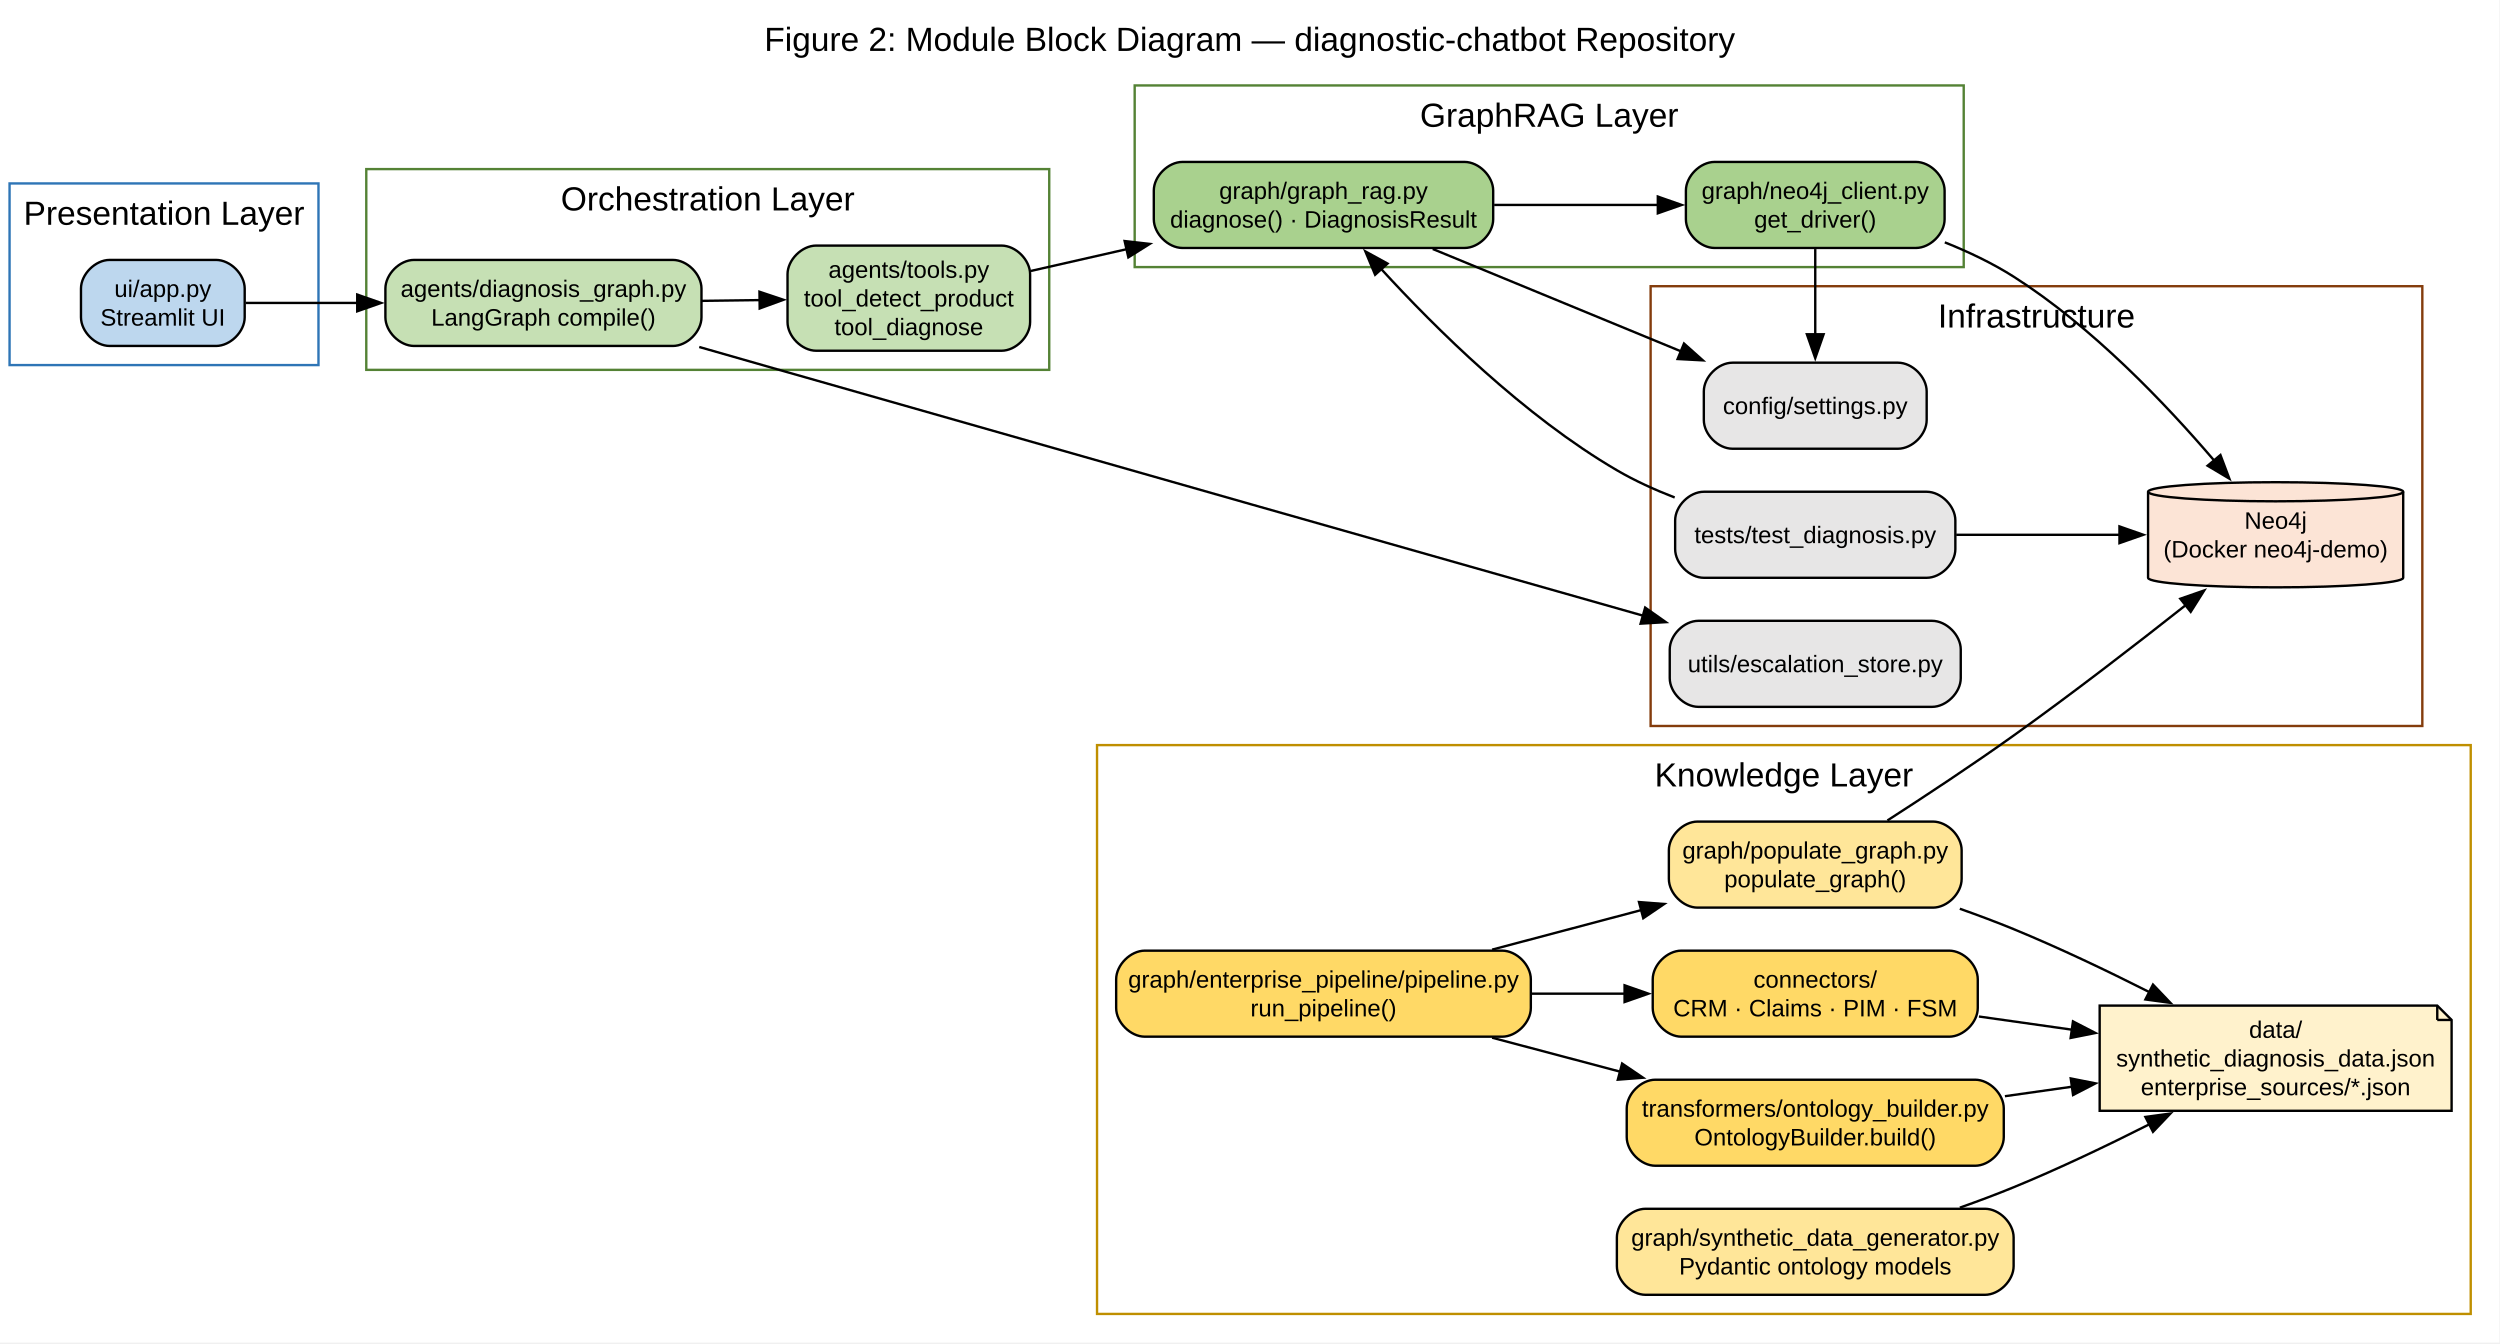
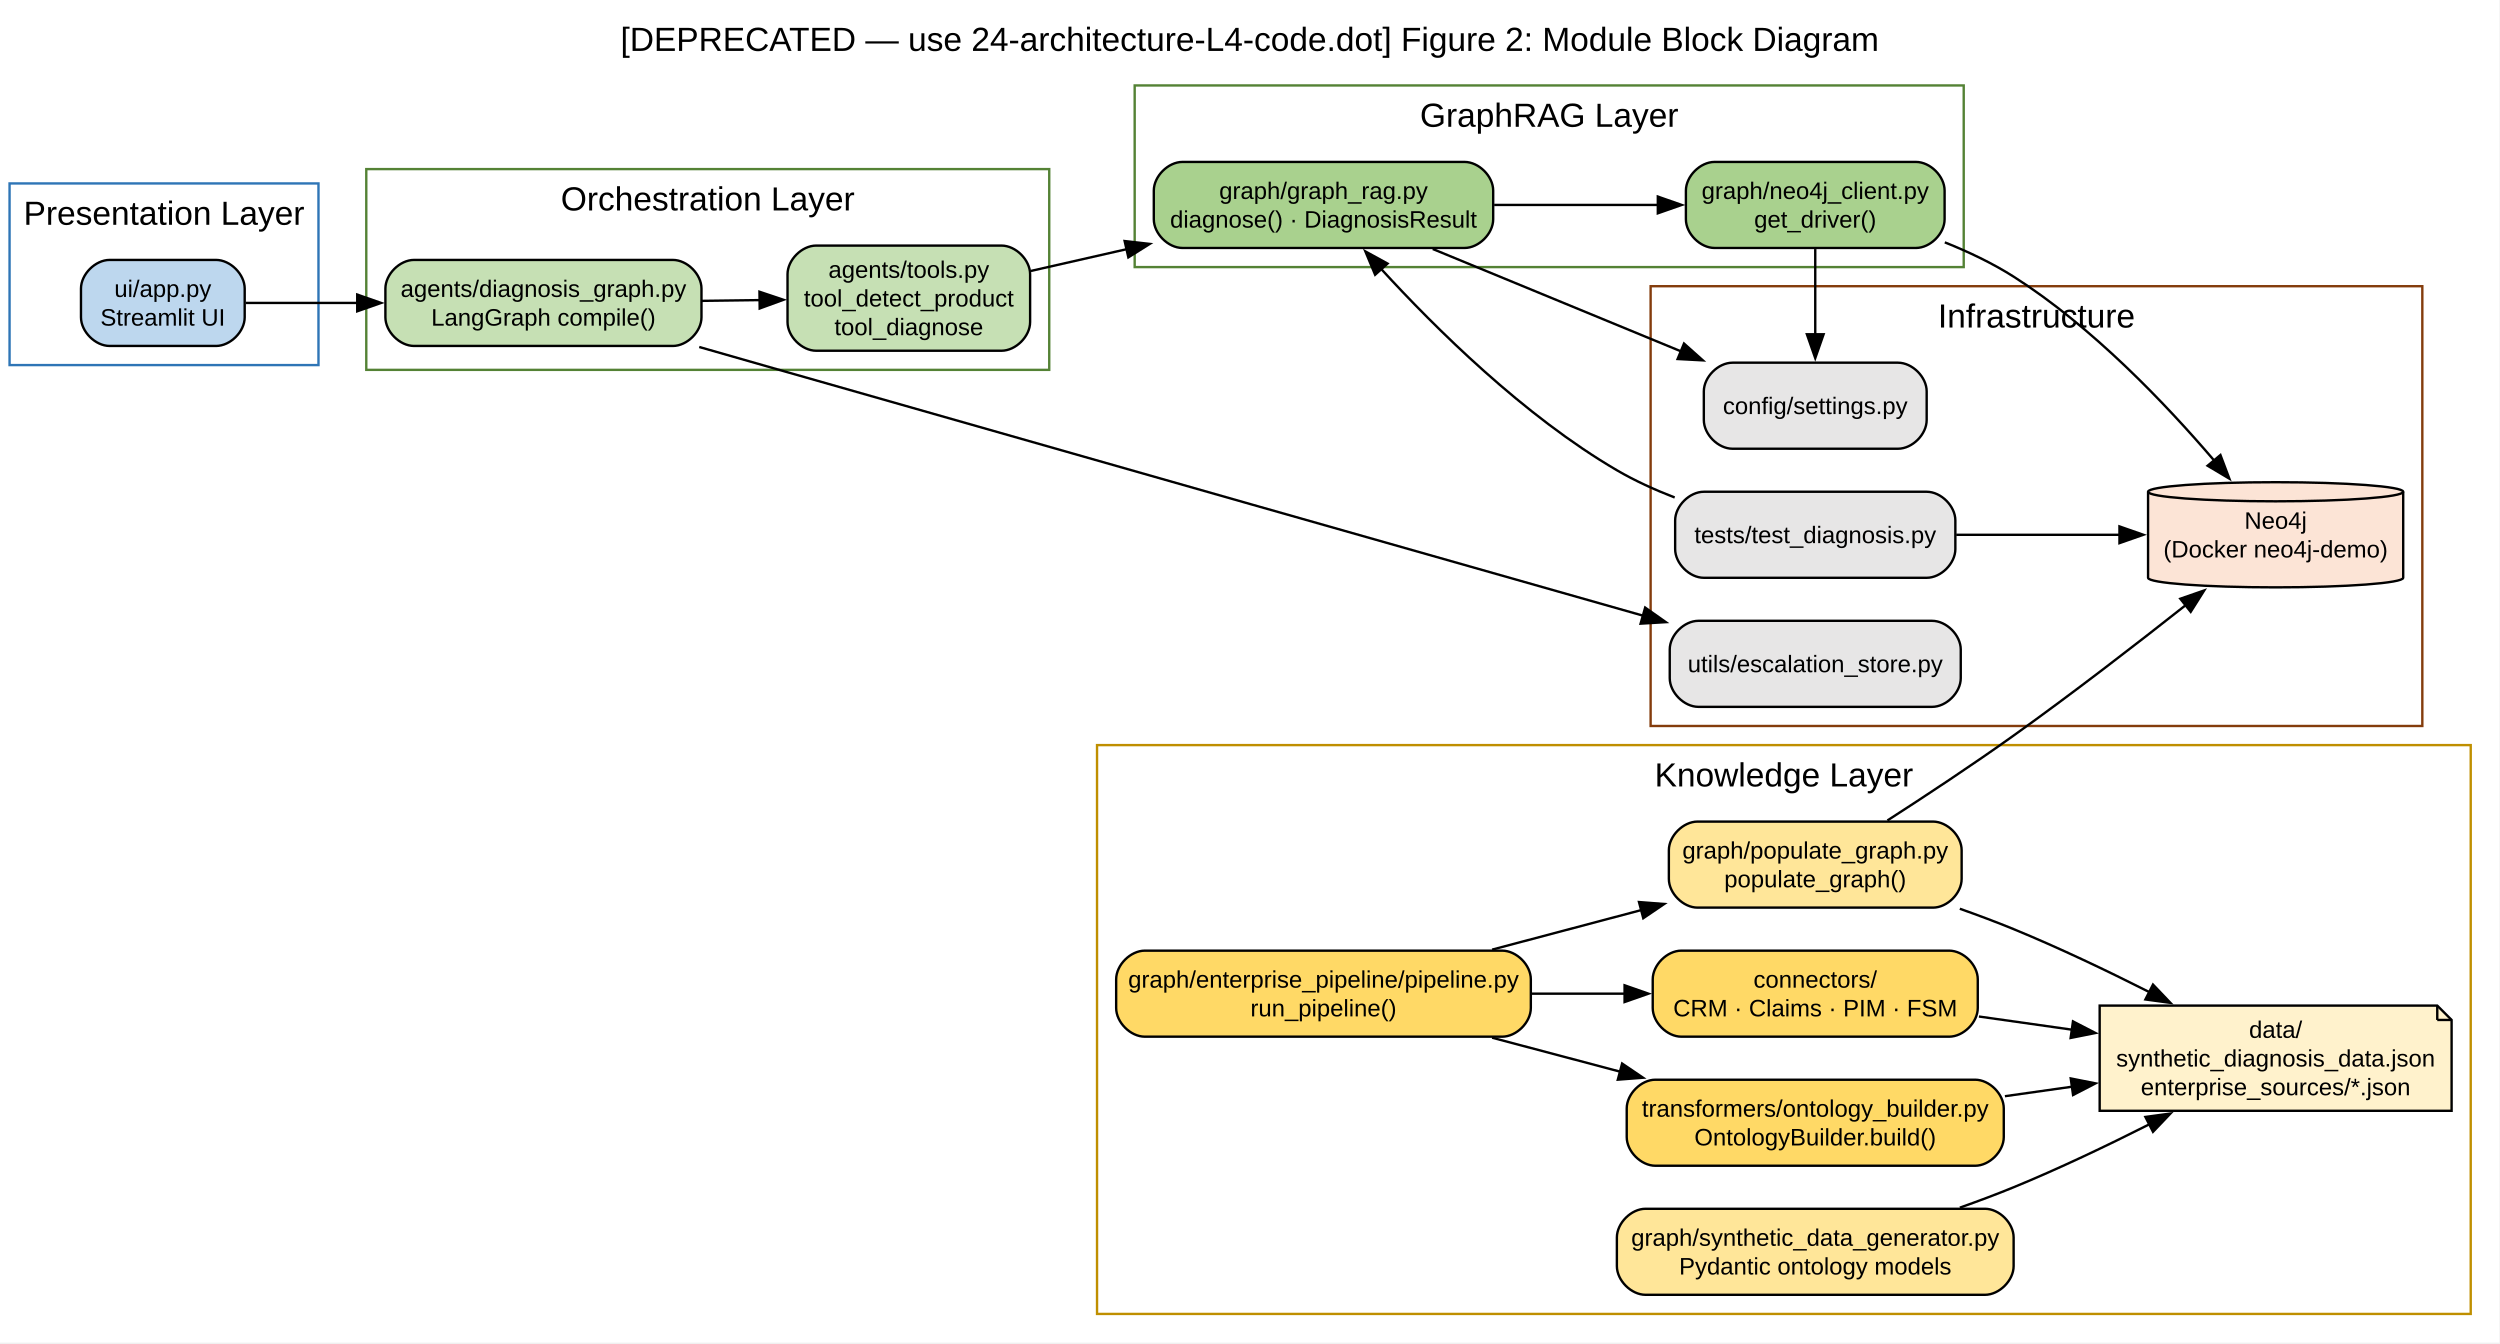
<svg xmlns="http://www.w3.org/2000/svg" width="1046pt" height="562pt" viewBox="0.00 0.00 1046.00 562.00">
  <g id="graph0" class="graph" transform="scale(1 1) rotate(0) translate(4 557.75)">
    <polygon fill="white" stroke="none" points="-4,4 -4,-557.75 1041.75,-557.75 1041.75,4 -4,4" />
-     <text xml:space="preserve" text-anchor="middle" x="518.88" y="-536.45" font-family="Arial" font-size="14.00">Figure 2: Module Block Diagram — diagnostic-chatbot Repository</text>
+     <text xml:space="preserve" text-anchor="middle" x="518.88" y="-536.45" font-family="Arial" font-size="14.00">[DEPRECATED — use 24-architecture-L4-code.dot] Figure 2: Module Block Diagram</text>
    <g id="clust1" class="cluster">
      <polygon fill="white" stroke="#2e75b6" points="0,-405 0,-481 129.25,-481 129.25,-405 0,-405" />
      <text xml:space="preserve" text-anchor="middle" x="64.62" y="-463.7" font-family="Arial" font-size="14.00">Presentation Layer</text>
    </g>
    <g id="clust2" class="cluster">
      <polygon fill="white" stroke="#548235" points="149.25,-403 149.25,-487 435,-487 435,-403 149.25,-403" />
      <text xml:space="preserve" text-anchor="middle" x="292.12" y="-469.7" font-family="Arial" font-size="14.00">Orchestration Layer</text>
    </g>
    <g id="clust3" class="cluster">
      <polygon fill="white" stroke="#548235" points="470.75,-446 470.75,-522 817.62,-522 817.62,-446 470.75,-446" />
      <text xml:space="preserve" text-anchor="middle" x="644.19" y="-504.7" font-family="Arial" font-size="14.00">GraphRAG Layer</text>
    </g>
    <g id="clust4" class="cluster">
      <polygon fill="white" stroke="#bf8f00" points="455,-8 455,-246 1029.75,-246 1029.75,-8 455,-8" />
      <text xml:space="preserve" text-anchor="middle" x="742.38" y="-228.7" font-family="Arial" font-size="14.00">Knowledge Layer</text>
    </g>
    <g id="clust5" class="cluster">
      <polygon fill="white" stroke="#843c0c" points="686.62,-254 686.62,-438 1009.5,-438 1009.5,-254 686.62,-254" />
      <text xml:space="preserve" text-anchor="middle" x="848.06" y="-420.7" font-family="Arial" font-size="14.00">Infrastructure</text>
    </g>
    <g id="node1" class="node">
      <path fill="#bdd7ee" stroke="black" d="M86.38,-449C86.38,-449 41.88,-449 41.88,-449 35.88,-449 29.88,-443 29.88,-437 29.88,-437 29.88,-425 29.88,-425 29.88,-419 35.88,-413 41.88,-413 41.88,-413 86.38,-413 86.38,-413 92.38,-413 98.38,-419 98.38,-425 98.38,-425 98.38,-437 98.38,-437 98.38,-443 92.38,-449 86.38,-449" />
      <text xml:space="preserve" text-anchor="middle" x="64.12" y="-433.5" font-family="Arial" font-size="10.00">ui/app.py</text>
      <text xml:space="preserve" text-anchor="middle" x="64.12" y="-421.5" font-family="Arial" font-size="10.00">Streamlit UI</text>
    </g>
    <g id="node2" class="node">
      <path fill="#c6e0b4" stroke="black" d="M277.5,-449C277.5,-449 169.25,-449 169.25,-449 163.25,-449 157.25,-443 157.25,-437 157.25,-437 157.25,-425 157.25,-425 157.25,-419 163.25,-413 169.25,-413 169.25,-413 277.5,-413 277.5,-413 283.5,-413 289.5,-419 289.5,-425 289.5,-425 289.5,-437 289.5,-437 289.5,-443 283.5,-449 277.5,-449" />
      <text xml:space="preserve" text-anchor="middle" x="223.38" y="-433.5" font-family="Arial" font-size="10.00">agents/diagnosis_graph.py</text>
      <text xml:space="preserve" text-anchor="middle" x="223.38" y="-421.5" font-family="Arial" font-size="10.00">LangGraph compile()</text>
    </g>
    <g id="edge1" class="edge">
      <path fill="none" stroke="black" d="M98.86,-431C112.64,-431 129.2,-431 145.64,-431" />
      <polygon fill="black" stroke="black" points="145.46,-434.5 155.46,-431 145.46,-427.5 145.46,-434.5" />
    </g>
    <g id="node3" class="node">
      <path fill="#c6e0b4" stroke="black" d="M415,-455C415,-455 337.5,-455 337.5,-455 331.5,-455 325.5,-449 325.5,-443 325.5,-443 325.5,-423 325.5,-423 325.5,-417 331.5,-411 337.5,-411 337.5,-411 415,-411 415,-411 421,-411 427,-417 427,-423 427,-423 427,-443 427,-443 427,-449 421,-455 415,-455" />
      <text xml:space="preserve" text-anchor="middle" x="376.25" y="-441.5" font-family="Arial" font-size="10.00">agents/tools.py</text>
      <text xml:space="preserve" text-anchor="middle" x="376.25" y="-429.5" font-family="Arial" font-size="10.00">tool_detect_product</text>
      <text xml:space="preserve" text-anchor="middle" x="376.25" y="-417.5" font-family="Arial" font-size="10.00">tool_diagnose</text>
    </g>
    <g id="edge2" class="edge">
      <path fill="none" stroke="black" d="M289.67,-431.87C297.7,-431.97 305.88,-432.08 313.85,-432.19" />
      <polygon fill="black" stroke="black" points="313.76,-435.69 323.81,-432.32 313.85,-428.69 313.76,-435.69" />
    </g>
    <g id="node14" class="node">
      <path fill="#e7e6e6" stroke="black" d="M804.38,-298C804.38,-298 706.62,-298 706.62,-298 700.62,-298 694.62,-292 694.62,-286 694.62,-286 694.62,-274 694.62,-274 694.62,-268 700.62,-262 706.62,-262 706.62,-262 804.38,-262 804.38,-262 810.38,-262 816.38,-268 816.38,-274 816.38,-274 816.38,-286 816.38,-286 816.38,-292 810.38,-298 804.38,-298" />
      <text xml:space="preserve" text-anchor="middle" x="755.5" y="-276.5" font-family="Arial" font-size="10.00">utils/escalation_store.py</text>
    </g>
    <g id="edge14" class="edge">
      <path fill="none" stroke="black" d="M288.56,-412.57C300.82,-409.06 313.56,-405.41 325.5,-402 451.57,-366 598.56,-324.25 683.63,-300.1" />
      <polygon fill="black" stroke="black" points="684.33,-303.54 693,-297.44 682.42,-296.81 684.33,-303.54" />
    </g>
    <g id="node4" class="node">
      <path fill="#a9d18e" stroke="black" d="M608.75,-490C608.75,-490 490.75,-490 490.75,-490 484.75,-490 478.75,-484 478.75,-478 478.75,-478 478.75,-466 478.75,-466 478.75,-460 484.75,-454 490.75,-454 490.75,-454 608.75,-454 608.75,-454 614.75,-454 620.75,-460 620.75,-466 620.75,-466 620.75,-478 620.75,-478 620.75,-484 614.75,-490 608.75,-490" />
      <text xml:space="preserve" text-anchor="middle" x="549.75" y="-474.5" font-family="Arial" font-size="10.00">graph/graph_rag.py</text>
      <text xml:space="preserve" text-anchor="middle" x="549.75" y="-462.5" font-family="Arial" font-size="10.00">diagnose() · DiagnosisResult</text>
    </g>
    <g id="edge3" class="edge">
      <path fill="none" stroke="black" d="M427.32,-444.39C439.95,-447.26 453.85,-450.42 467.59,-453.54" />
      <polygon fill="black" stroke="black" points="466.54,-456.9 477.07,-455.7 468.1,-450.07 466.54,-456.9" />
    </g>
    <g id="node5" class="node">
      <path fill="#a9d18e" stroke="black" d="M797.62,-490C797.62,-490 713.38,-490 713.38,-490 707.38,-490 701.38,-484 701.38,-478 701.38,-478 701.38,-466 701.38,-466 701.38,-460 707.38,-454 713.38,-454 713.38,-454 797.62,-454 797.62,-454 803.62,-454 809.62,-460 809.62,-466 809.62,-466 809.62,-478 809.62,-478 809.62,-484 803.62,-490 797.62,-490" />
      <text xml:space="preserve" text-anchor="middle" x="755.5" y="-474.5" font-family="Arial" font-size="10.00">graph/neo4j_client.py</text>
      <text xml:space="preserve" text-anchor="middle" x="755.5" y="-462.5" font-family="Arial" font-size="10.00">get_driver()</text>
    </g>
    <g id="edge4" class="edge">
      <path fill="none" stroke="black" d="M621.15,-472C643.38,-472 667.83,-472 689.66,-472" />
      <polygon fill="black" stroke="black" points="689.63,-475.5 699.63,-472 689.63,-468.5 689.63,-475.5" />
    </g>
    <g id="node13" class="node">
      <path fill="#e7e6e6" stroke="black" d="M790.12,-406C790.12,-406 720.88,-406 720.88,-406 714.88,-406 708.88,-400 708.88,-394 708.88,-394 708.88,-382 708.88,-382 708.88,-376 714.88,-370 720.88,-370 720.88,-370 790.12,-370 790.12,-370 796.12,-370 802.12,-376 802.12,-382 802.12,-382 802.12,-394 802.12,-394 802.12,-400 796.12,-406 790.12,-406" />
      <text xml:space="preserve" text-anchor="middle" x="755.5" y="-384.5" font-family="Arial" font-size="10.00">config/settings.py</text>
    </g>
    <g id="edge15" class="edge">
      <path fill="none" stroke="black" d="M595.46,-453.57C626.12,-440.93 666.98,-424.08 699.61,-410.63" />
      <polygon fill="black" stroke="black" points="700.58,-414.02 708.49,-406.97 697.91,-407.54 700.58,-414.02" />
    </g>
    <g id="node12" class="node">
      <path fill="#fce4d6" stroke="black" d="M1001.5,-352C1001.5,-354.21 977.58,-356 948.12,-356 918.67,-356 894.75,-354.21 894.75,-352 894.75,-352 894.75,-316 894.75,-316 894.75,-313.79 918.67,-312 948.12,-312 977.58,-312 1001.5,-313.79 1001.5,-316 1001.5,-316 1001.5,-352 1001.5,-352" />
      <path fill="none" stroke="black" d="M1001.5,-352C1001.5,-349.79 977.58,-348 948.12,-348 918.67,-348 894.75,-349.79 894.75,-352" />
      <text xml:space="preserve" text-anchor="middle" x="948.12" y="-336.5" font-family="Arial" font-size="10.00">Neo4j</text>
      <text xml:space="preserve" text-anchor="middle" x="948.12" y="-324.5" font-family="Arial" font-size="10.00">(Docker neo4j-demo)</text>
    </g>
    <g id="edge5" class="edge">
      <path fill="none" stroke="black" d="M809.71,-456.35C819.65,-452.38 829.67,-447.61 838.5,-442 871.33,-421.11 902.11,-388.83 922.47,-364.99" />
      <polygon fill="black" stroke="black" points="925.03,-367.38 928.77,-357.47 919.66,-362.89 925.03,-367.38" />
    </g>
    <g id="edge16" class="edge">
      <path fill="none" stroke="black" d="M755.5,-453.54C755.5,-441.63 755.5,-429.71 755.5,-417.8" />
      <polygon fill="black" stroke="black" points="759,-417.89 755.5,-407.89 752,-417.89 759,-417.89" />
    </g>
    <g id="node6" class="node">
      <path fill="#ffe699" stroke="black" d="M804.75,-214C804.75,-214 706.25,-214 706.25,-214 700.25,-214 694.25,-208 694.25,-202 694.25,-202 694.25,-190 694.25,-190 694.25,-184 700.25,-178 706.25,-178 706.25,-178 804.75,-178 804.75,-178 810.75,-178 816.75,-184 816.75,-190 816.75,-190 816.75,-202 816.75,-202 816.75,-208 810.75,-214 804.75,-214" />
      <text xml:space="preserve" text-anchor="middle" x="755.5" y="-198.5" font-family="Arial" font-size="10.00">graph/populate_graph.py</text>
      <text xml:space="preserve" text-anchor="middle" x="755.5" y="-186.5" font-family="Arial" font-size="10.00">populate_graph()</text>
    </g>
    <g id="node11" class="node">
      <polygon fill="#fff2cc" stroke="black" points="1015.75,-137 874.5,-137 874.5,-93 1021.75,-93 1021.75,-131 1015.75,-137" />
      <polyline fill="none" stroke="black" points="1015.75,-137 1015.75,-131" />
      <polyline fill="none" stroke="black" points="1021.75,-131 1015.75,-131" />
      <text xml:space="preserve" text-anchor="middle" x="948.12" y="-123.5" font-family="Arial" font-size="10.00">data/</text>
      <text xml:space="preserve" text-anchor="middle" x="948.12" y="-111.5" font-family="Arial" font-size="10.00">synthetic_diagnosis_data.json</text>
      <text xml:space="preserve" text-anchor="middle" x="948.12" y="-99.5" font-family="Arial" font-size="10.00">enterprise_sources/*.json</text>
    </g>
    <g id="edge13" class="edge">
      <path fill="none" stroke="black" d="M815.99,-177.53C823.63,-174.83 831.29,-171.96 838.5,-169 857.39,-161.24 877.56,-151.61 895.32,-142.64" />
      <polygon fill="black" stroke="black" points="896.81,-145.81 904.12,-138.15 893.63,-139.58 896.81,-145.81" />
    </g>
    <g id="edge12" class="edge">
      <path fill="none" stroke="black" d="M785.7,-214.47C801.52,-224.66 821.3,-237.71 838.5,-250 863,-267.5 889.77,-288.18 910.6,-304.64" />
      <polygon fill="black" stroke="black" points="908.24,-307.24 918.25,-310.71 912.59,-301.75 908.24,-307.24" />
    </g>
    <g id="node7" class="node">
      <path fill="#ffe699" stroke="black" d="M826.5,-52C826.5,-52 684.5,-52 684.5,-52 678.5,-52 672.5,-46 672.5,-40 672.5,-40 672.5,-28 672.5,-28 672.5,-22 678.5,-16 684.5,-16 684.5,-16 826.5,-16 826.5,-16 832.5,-16 838.5,-22 838.5,-28 838.5,-28 838.5,-40 838.5,-40 838.5,-46 832.5,-52 826.5,-52" />
      <text xml:space="preserve" text-anchor="middle" x="755.5" y="-36.5" font-family="Arial" font-size="10.00">graph/synthetic_data_generator.py</text>
      <text xml:space="preserve" text-anchor="middle" x="755.5" y="-24.5" font-family="Arial" font-size="10.00">Pydantic ontology models</text>
    </g>
    <g id="edge11" class="edge">
      <path fill="none" stroke="black" d="M815.99,-52.47C823.63,-55.17 831.29,-58.04 838.5,-61 857.39,-68.76 877.56,-78.39 895.32,-87.36" />
      <polygon fill="black" stroke="black" points="893.63,-90.42 904.12,-91.85 896.81,-84.19 893.63,-90.42" />
    </g>
    <g id="node8" class="node">
      <path fill="#ffd966" stroke="black" d="M624.5,-160C624.5,-160 475,-160 475,-160 469,-160 463,-154 463,-148 463,-148 463,-136 463,-136 463,-130 469,-124 475,-124 475,-124 624.5,-124 624.5,-124 630.5,-124 636.5,-130 636.5,-136 636.5,-136 636.5,-148 636.5,-148 636.5,-154 630.5,-160 624.5,-160" />
      <text xml:space="preserve" text-anchor="middle" x="549.75" y="-144.5" font-family="Arial" font-size="10.00">graph/enterprise_pipeline/pipeline.py</text>
      <text xml:space="preserve" text-anchor="middle" x="549.75" y="-132.5" font-family="Arial" font-size="10.00">run_pipeline()</text>
    </g>
    <g id="edge10" class="edge">
      <path fill="none" stroke="black" d="M620.3,-160.43C640.43,-165.77 662.45,-171.6 682.72,-176.98" />
      <polygon fill="black" stroke="black" points="681.75,-180.34 692.31,-179.52 683.54,-173.57 681.75,-180.34" />
    </g>
    <g id="node9" class="node">
      <path fill="#ffd966" stroke="black" d="M822.38,-106C822.38,-106 688.62,-106 688.62,-106 682.62,-106 676.62,-100 676.62,-94 676.62,-94 676.62,-82 676.62,-82 676.62,-76 682.62,-70 688.62,-70 688.62,-70 822.38,-70 822.38,-70 828.38,-70 834.38,-76 834.38,-82 834.38,-82 834.38,-94 834.38,-94 834.38,-100 828.38,-106 822.38,-106" />
      <text xml:space="preserve" text-anchor="middle" x="755.5" y="-90.5" font-family="Arial" font-size="10.00">transformers/ontology_builder.py</text>
      <text xml:space="preserve" text-anchor="middle" x="755.5" y="-78.5" font-family="Arial" font-size="10.00">OntologyBuilder.build()</text>
    </g>
    <g id="edge8" class="edge">
      <path fill="none" stroke="black" d="M620.3,-123.57C637.58,-118.99 656.24,-114.04 674,-109.33" />
      <polygon fill="black" stroke="black" points="674.69,-112.77 683.46,-106.83 672.89,-106.01 674.69,-112.77" />
    </g>
    <g id="node10" class="node">
      <path fill="#ffd966" stroke="black" d="M811.5,-160C811.5,-160 699.5,-160 699.5,-160 693.5,-160 687.5,-154 687.5,-148 687.5,-148 687.5,-136 687.5,-136 687.5,-130 693.5,-124 699.5,-124 699.5,-124 811.5,-124 811.5,-124 817.5,-124 823.5,-130 823.5,-136 823.5,-136 823.5,-148 823.5,-148 823.5,-154 817.5,-160 811.5,-160" />
      <text xml:space="preserve" text-anchor="middle" x="755.5" y="-144.5" font-family="Arial" font-size="10.00">connectors/</text>
      <text xml:space="preserve" text-anchor="middle" x="755.5" y="-132.5" font-family="Arial" font-size="10.00">CRM · Claims · PIM · FSM</text>
    </g>
    <g id="edge6" class="edge">
      <path fill="none" stroke="black" d="M636.86,-142C649.88,-142 663.26,-142 676.1,-142" />
      <polygon fill="black" stroke="black" points="675.72,-145.5 685.72,-142 675.72,-138.5 675.72,-145.5" />
    </g>
    <g id="edge9" class="edge">
      <path fill="none" stroke="black" d="M834.86,-99.1C844.13,-100.41 853.62,-101.76 862.97,-103.08" />
      <polygon fill="black" stroke="black" points="862.39,-106.53 872.78,-104.47 863.37,-99.6 862.39,-106.53" />
    </g>
    <g id="edge7" class="edge">
      <path fill="none" stroke="black" d="M823.98,-132.44C836.57,-130.66 849.87,-128.78 862.89,-126.93" />
      <polygon fill="black" stroke="black" points="863.33,-130.4 872.74,-125.54 862.35,-123.47 863.33,-130.4" />
    </g>
    <g id="node15" class="node">
      <path fill="#e7e6e6" stroke="black" d="M802.12,-352C802.12,-352 708.88,-352 708.88,-352 702.88,-352 696.88,-346 696.88,-340 696.88,-340 696.88,-328 696.88,-328 696.88,-322 702.88,-316 708.88,-316 708.88,-316 802.12,-316 802.12,-316 808.12,-316 814.12,-322 814.12,-328 814.12,-328 814.12,-340 814.12,-340 814.12,-346 808.12,-352 802.12,-352" />
      <text xml:space="preserve" text-anchor="middle" x="755.5" y="-330.5" font-family="Arial" font-size="10.00">tests/test_diagnosis.py</text>
    </g>
    <g id="edge17" class="edge">
      <path fill="none" stroke="black" d="M696.69,-349.6C688.32,-352.83 680.01,-356.62 672.5,-361 633.62,-383.71 596.51,-420.47 573.7,-445.41" />
      <polygon fill="black" stroke="black" points="571.35,-442.79 567.26,-452.57 576.55,-447.47 571.35,-442.79" />
    </g>
    <g id="edge18" class="edge">
      <path fill="none" stroke="black" d="M814.47,-334C836.11,-334 860.8,-334 882.97,-334" />
      <polygon fill="black" stroke="black" points="882.78,-337.5 892.78,-334 882.78,-330.5 882.78,-337.5" />
    </g>
  </g>
</svg>
